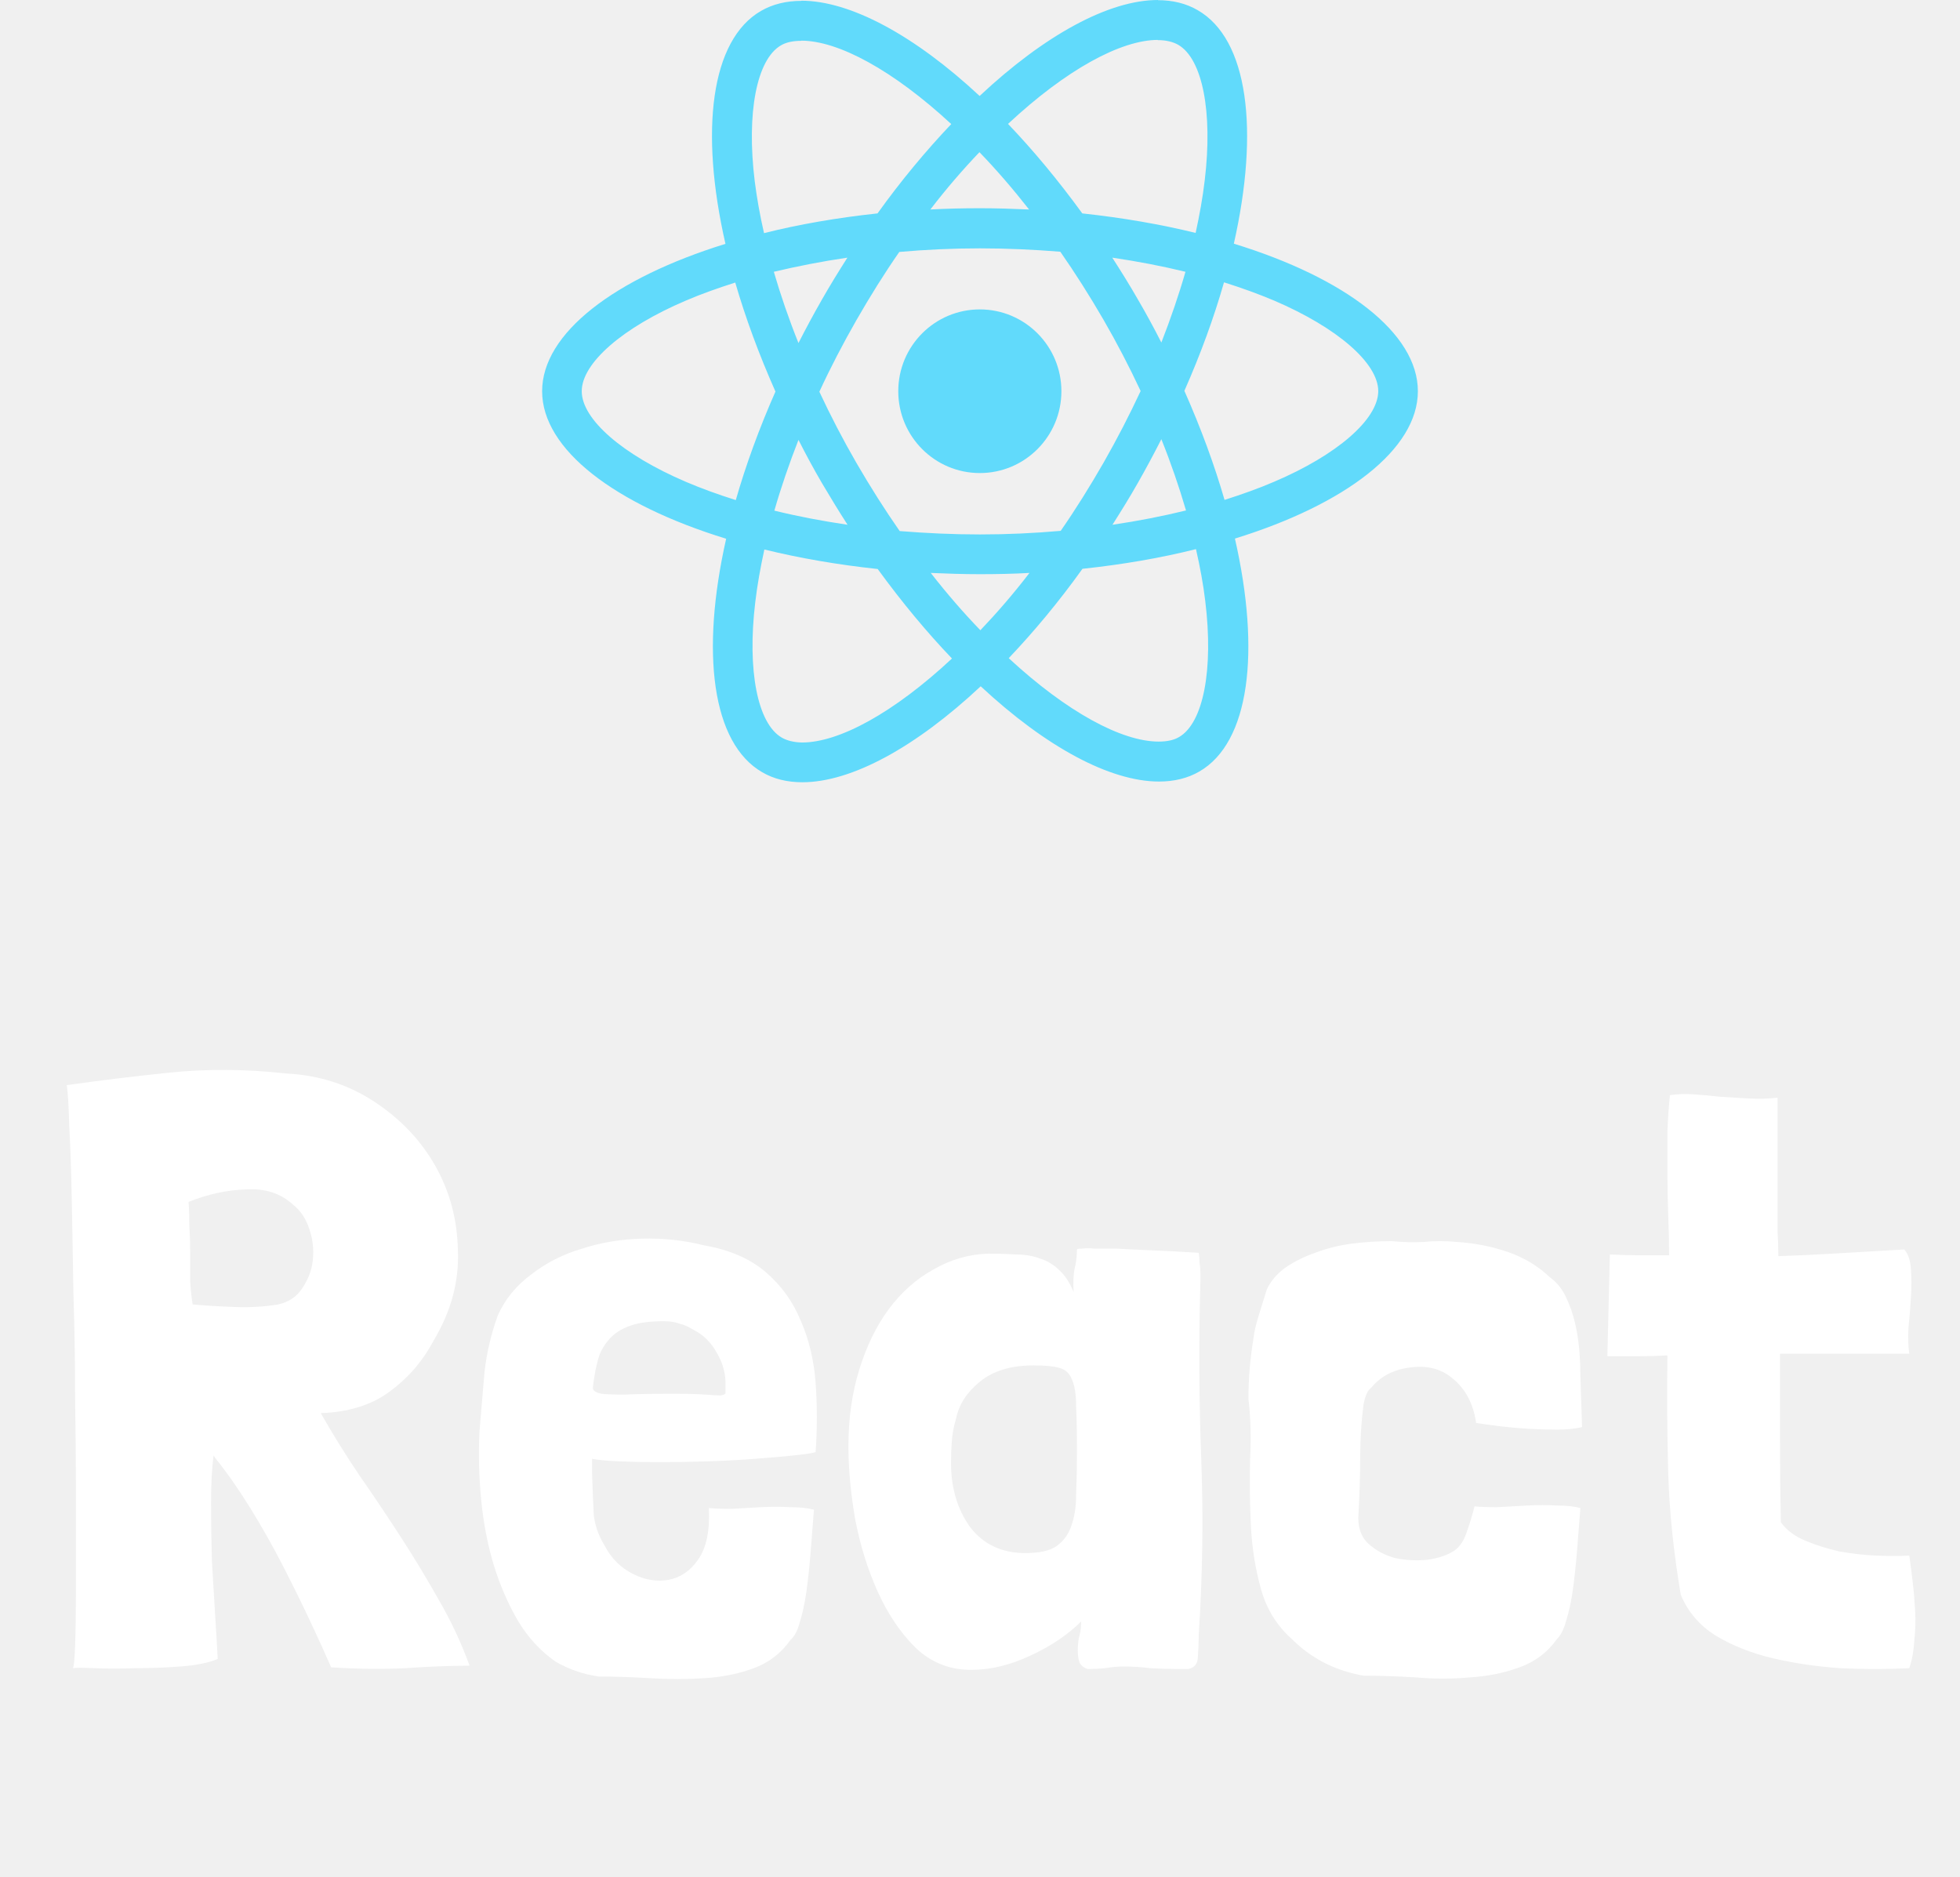
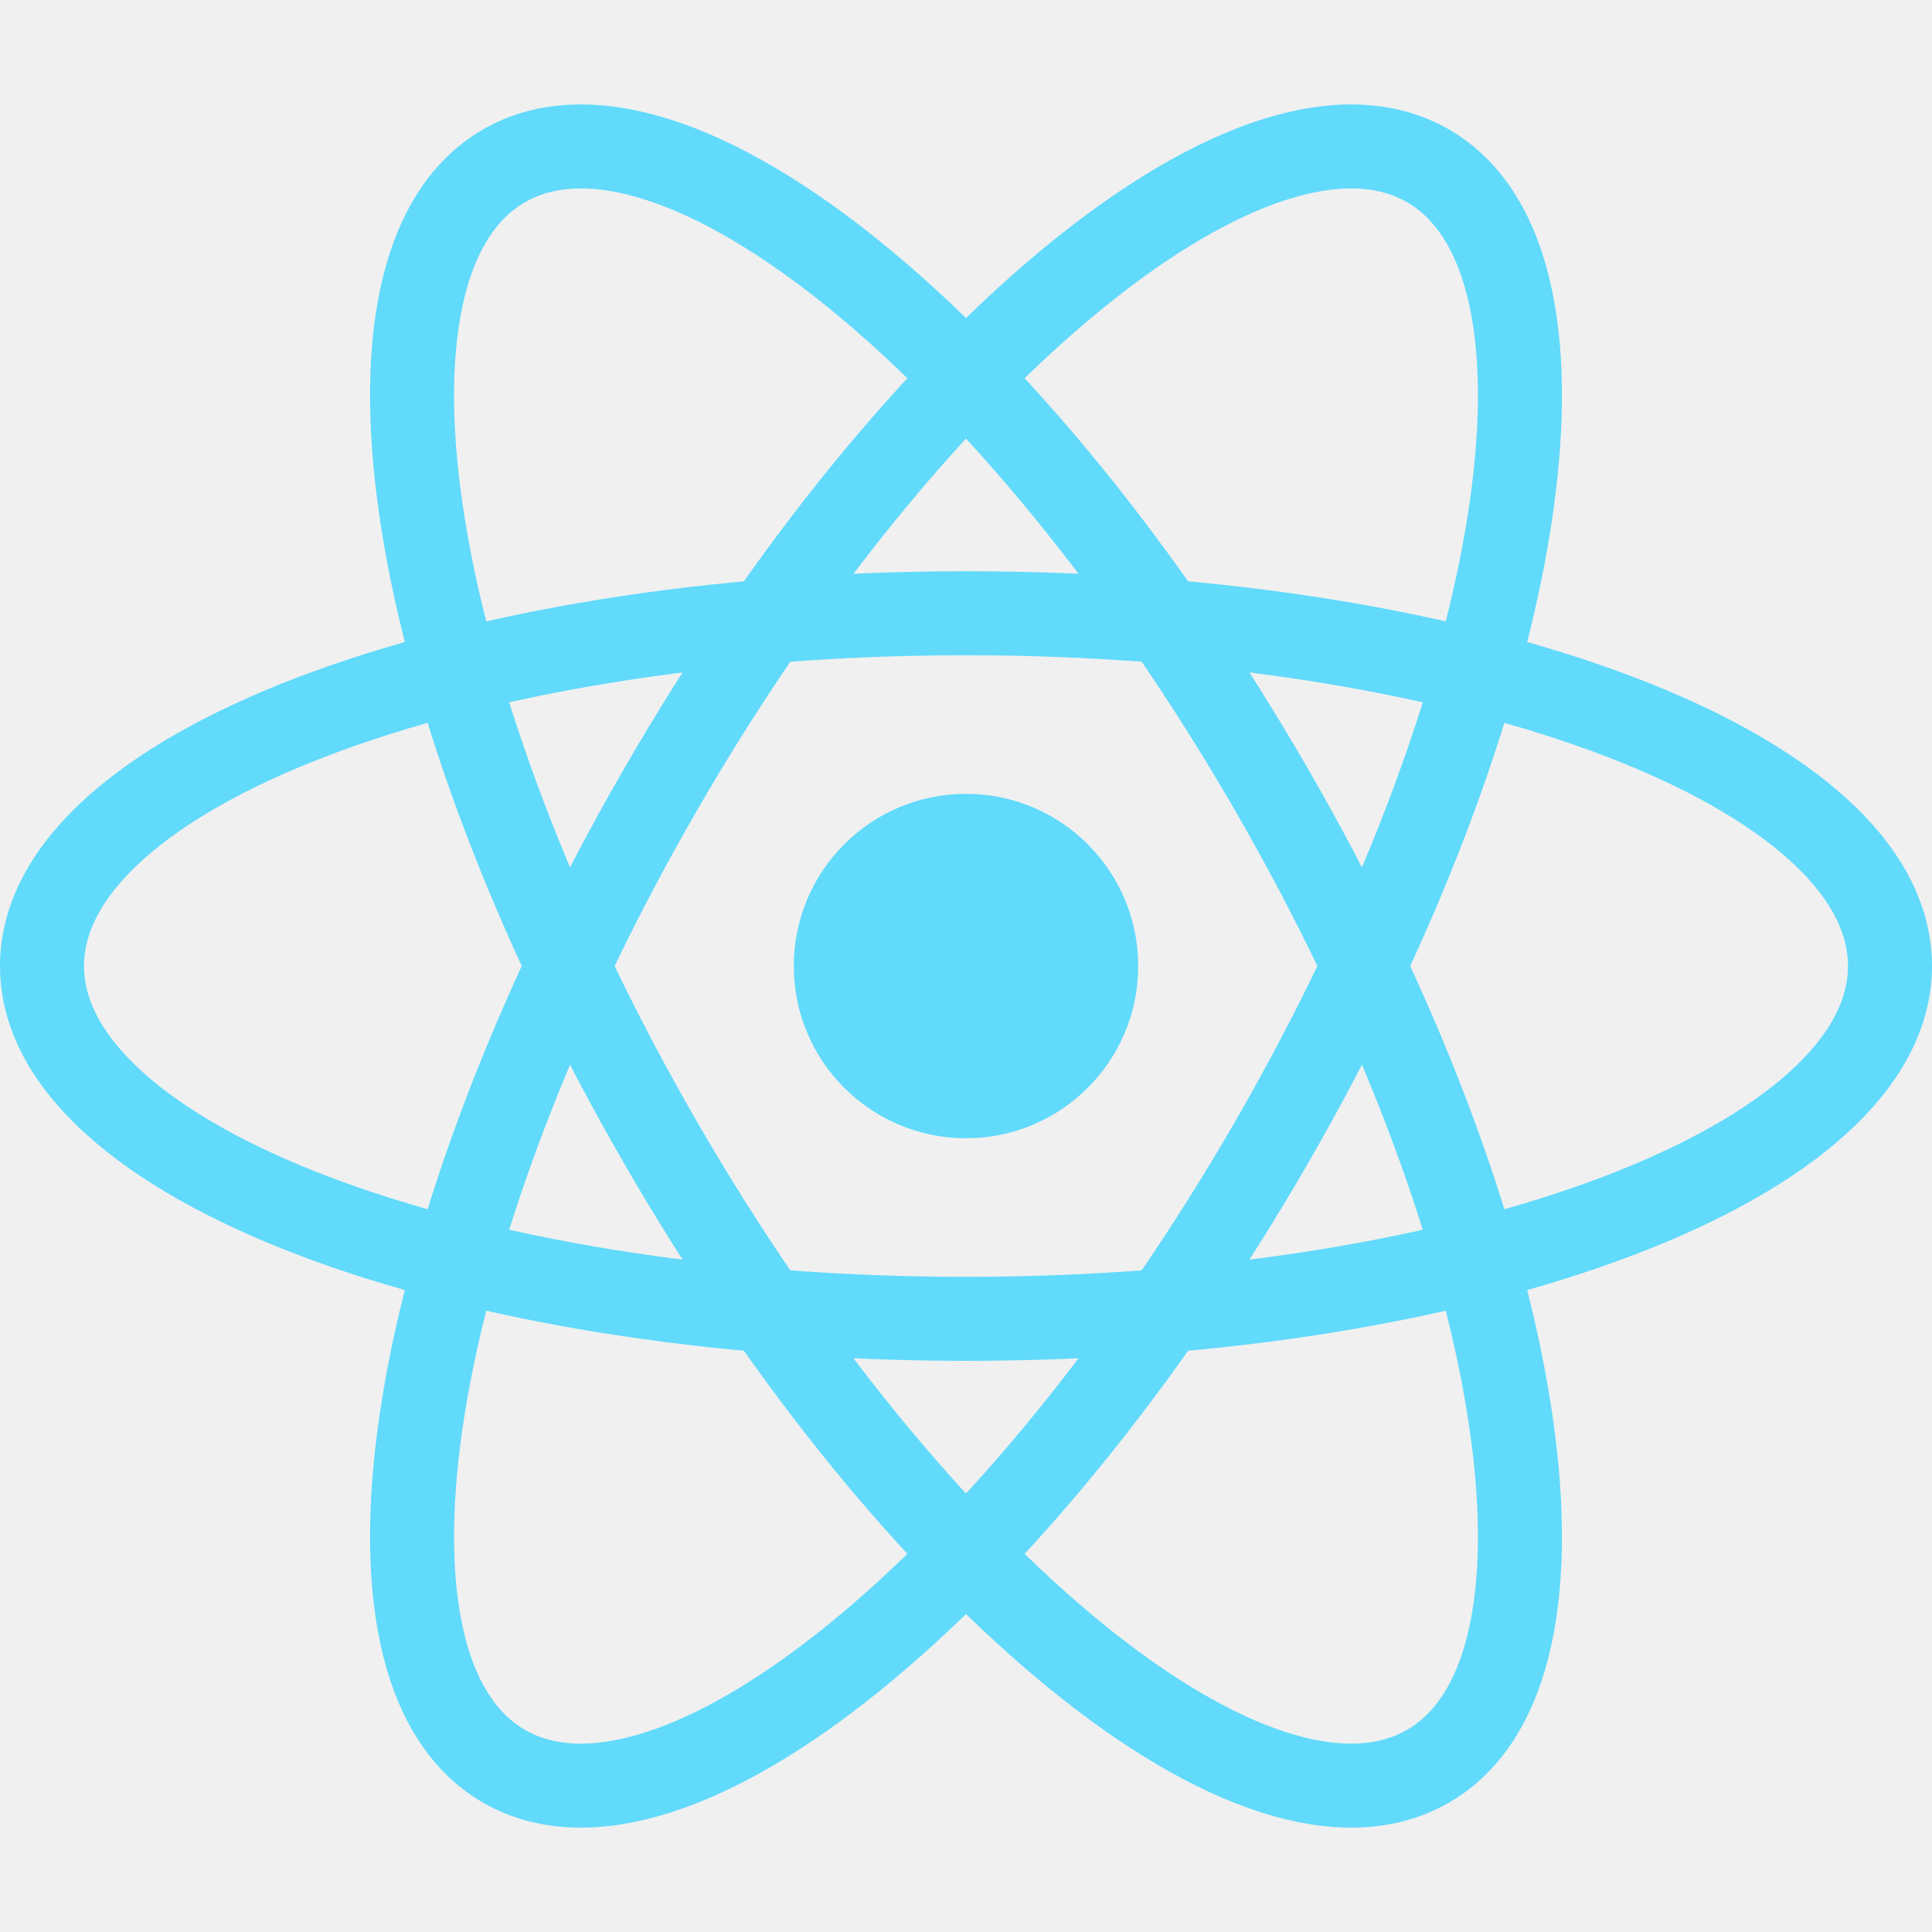
- <svg xmlns="http://www.w3.org/2000/svg" width="47" height="45" viewBox="0 0 47 45" fill="none">
-   <g clip-path="url(#clip0_114_109)">
-     <path d="M34 9.381C34 7.985 32.258 6.663 29.587 5.843C30.203 3.113 29.929 0.94 28.722 0.245C28.444 0.082 28.119 0.004 27.763 0.004V0.962C27.96 0.962 28.119 1 28.251 1.073C28.834 1.408 29.086 2.683 28.889 4.323C28.842 4.727 28.765 5.152 28.671 5.585C27.832 5.379 26.916 5.221 25.953 5.117C25.375 4.323 24.776 3.602 24.172 2.971C25.567 1.67 26.877 0.957 27.768 0.957V0C26.59 0 25.049 0.841 23.491 2.301C21.933 0.85 20.392 0.017 19.215 0.017V0.975C20.101 0.975 21.415 1.683 22.811 2.975C22.212 3.606 21.612 4.323 21.043 5.117C20.076 5.221 19.16 5.379 18.321 5.59C18.222 5.16 18.149 4.744 18.098 4.345C17.897 2.705 18.145 1.43 18.723 1.09C18.851 1.013 19.018 0.979 19.215 0.979V0.021C18.856 0.021 18.53 0.099 18.248 0.262C17.045 0.957 16.775 3.125 17.396 5.847C14.734 6.672 13 7.99 13 9.381C13 10.776 14.742 12.098 17.413 12.918C16.797 15.649 17.071 17.821 18.278 18.517C18.556 18.68 18.881 18.757 19.241 18.757C20.418 18.757 21.959 17.916 23.517 16.456C25.075 17.907 26.616 18.74 27.793 18.74C28.153 18.74 28.478 18.663 28.761 18.499C29.963 17.804 30.233 15.636 29.613 12.914C32.266 12.094 34 10.772 34 9.381ZM28.427 6.517C28.268 7.071 28.072 7.642 27.849 8.213C27.674 7.869 27.489 7.526 27.288 7.183C27.091 6.839 26.882 6.504 26.672 6.178C27.28 6.268 27.866 6.38 28.427 6.517ZM26.466 11.089C26.133 11.669 25.79 12.218 25.435 12.729C24.797 12.785 24.151 12.815 23.5 12.815C22.854 12.815 22.207 12.785 21.574 12.734C21.218 12.223 20.872 11.678 20.538 11.102C20.213 10.54 19.917 9.969 19.648 9.393C19.913 8.818 20.213 8.243 20.534 7.681C20.867 7.101 21.21 6.551 21.565 6.041C22.203 5.985 22.849 5.955 23.5 5.955C24.146 5.955 24.793 5.985 25.426 6.036C25.782 6.547 26.128 7.092 26.462 7.668C26.787 8.23 27.083 8.801 27.352 9.376C27.083 9.952 26.787 10.527 26.466 11.089ZM27.849 10.531C28.08 11.107 28.277 11.682 28.44 12.24C27.879 12.377 27.288 12.493 26.676 12.583C26.886 12.253 27.096 11.914 27.293 11.566C27.489 11.222 27.674 10.875 27.849 10.531ZM23.509 15.112C23.11 14.7 22.712 14.241 22.319 13.738C22.704 13.755 23.098 13.768 23.496 13.768C23.898 13.768 24.296 13.76 24.686 13.738C24.3 14.241 23.902 14.7 23.509 15.112ZM20.324 12.583C19.716 12.493 19.13 12.382 18.569 12.244C18.727 11.69 18.924 11.119 19.147 10.548C19.322 10.892 19.506 11.235 19.707 11.579C19.909 11.922 20.114 12.257 20.324 12.583ZM23.487 3.649C23.885 4.061 24.283 4.521 24.677 5.023C24.292 5.006 23.898 4.993 23.5 4.993C23.098 4.993 22.7 5.002 22.31 5.023C22.695 4.521 23.093 4.061 23.487 3.649ZM20.32 6.178C20.11 6.508 19.9 6.848 19.703 7.195C19.506 7.539 19.322 7.882 19.147 8.226C18.916 7.65 18.719 7.075 18.556 6.517C19.117 6.384 19.707 6.268 20.32 6.178ZM16.446 11.553C14.931 10.905 13.95 10.055 13.95 9.381C13.95 8.707 14.931 7.852 16.446 7.208C16.814 7.049 17.216 6.908 17.631 6.775C17.875 7.616 18.197 8.492 18.595 9.389C18.201 10.282 17.884 11.154 17.644 11.991C17.221 11.858 16.818 11.712 16.446 11.553ZM18.749 17.688C18.166 17.353 17.914 16.078 18.111 14.438C18.158 14.034 18.235 13.609 18.329 13.176C19.168 13.382 20.084 13.541 21.047 13.644C21.625 14.438 22.224 15.159 22.828 15.79C21.433 17.091 20.123 17.804 19.232 17.804C19.04 17.8 18.877 17.761 18.749 17.688ZM28.902 14.416C29.103 16.056 28.855 17.332 28.277 17.671C28.149 17.748 27.982 17.782 27.785 17.782C26.899 17.782 25.585 17.074 24.189 15.782C24.788 15.151 25.388 14.434 25.957 13.639C26.924 13.536 27.84 13.378 28.679 13.167C28.778 13.601 28.855 14.017 28.902 14.416ZM30.55 11.553C30.182 11.712 29.779 11.854 29.364 11.987C29.12 11.145 28.799 10.269 28.401 9.372C28.795 8.479 29.112 7.608 29.351 6.77C29.775 6.903 30.177 7.049 30.554 7.208C32.069 7.857 33.05 8.707 33.05 9.381C33.045 10.055 32.065 10.909 30.55 11.553Z" fill="#61DAFB" />
-     <path d="M23.496 11.343C24.576 11.343 25.452 10.464 25.452 9.381C25.452 8.297 24.576 7.419 23.496 7.419C22.415 7.419 21.54 8.297 21.54 9.381C21.54 10.464 22.415 11.343 23.496 11.343Z" fill="#61DAFB" />
+ <svg xmlns="http://www.w3.org/2000/svg" width="55" height="55" viewBox="-11.5 -10.232 23 20.463">
+   <circle cx="0" cy="0" r="2.05" fill="#61dafb" />
+   <g stroke="#61dafb" stroke-width="1" fill="none">
+     <ellipse rx="11" ry="4.2" />
+     <ellipse rx="11" ry="4.2" transform="rotate(60)" />
+     <ellipse rx="11" ry="4.2" transform="rotate(120)" />
  </g>
-   <path d="M10.521 38.36C10.815 38.867 11.061 39.393 11.261 39.94H11.281C10.815 39.94 10.295 39.96 9.721 40C9.148 40.027 8.561 40.02 7.961 39.98H7.941C7.808 39.673 7.641 39.307 7.441 38.88C7.241 38.453 7.021 38.007 6.781 37.54C6.541 37.073 6.281 36.613 6.001 36.16C5.721 35.707 5.441 35.307 5.161 34.96L5.121 34.9C5.081 35.207 5.061 35.587 5.061 36.04C5.061 36.48 5.068 36.94 5.081 37.42C5.108 37.887 5.135 38.333 5.161 38.76C5.188 39.187 5.208 39.527 5.221 39.78C4.995 39.873 4.695 39.933 4.321 39.96C3.961 39.987 3.601 40 3.241 40C2.881 40.013 2.555 40.013 2.261 40C1.981 39.987 1.808 39.987 1.741 40C1.768 40 1.788 39.82 1.801 39.46C1.815 39.087 1.821 38.6 1.821 38C1.821 37.4 1.821 36.713 1.821 35.94C1.821 35.153 1.815 34.347 1.801 33.52C1.801 32.68 1.788 31.853 1.761 31.04C1.748 30.213 1.735 29.46 1.721 28.78C1.708 28.087 1.688 27.5 1.661 27.02C1.648 26.527 1.628 26.193 1.601 26.02C2.348 25.913 3.168 25.813 4.061 25.72C4.955 25.627 5.888 25.633 6.861 25.74C7.648 25.78 8.355 26.007 8.981 26.42C9.608 26.833 10.095 27.347 10.441 27.96C10.788 28.573 10.968 29.253 10.981 30C11.008 30.733 10.815 31.447 10.401 32.14C10.148 32.62 9.808 33.02 9.381 33.34C8.968 33.66 8.441 33.84 7.801 33.88H7.721H7.701V33.9C7.981 34.393 8.288 34.887 8.621 35.38C8.955 35.86 9.281 36.347 9.601 36.84C9.921 37.333 10.228 37.84 10.521 38.36ZM5.901 28.52C5.448 28.533 4.988 28.633 4.521 28.82C4.535 28.993 4.541 29.193 4.541 29.42C4.555 29.633 4.561 29.853 4.561 30.08C4.561 30.307 4.561 30.527 4.561 30.74C4.575 30.953 4.595 31.133 4.621 31.28H4.641C4.948 31.307 5.281 31.327 5.641 31.34C6.001 31.353 6.341 31.333 6.661 31.28C6.915 31.227 7.108 31.1 7.241 30.9C7.388 30.687 7.475 30.46 7.501 30.22C7.528 29.967 7.501 29.72 7.421 29.48C7.341 29.227 7.208 29.027 7.021 28.88C6.728 28.613 6.355 28.493 5.901 28.52ZM14.838 35.04C14.545 35.027 14.332 35.007 14.198 34.98V35.34C14.211 35.74 14.225 36.067 14.238 36.32C14.265 36.573 14.351 36.82 14.498 37.06C14.658 37.367 14.885 37.593 15.178 37.74C15.472 37.887 15.758 37.933 16.038 37.88C16.318 37.827 16.552 37.667 16.738 37.4C16.938 37.12 17.025 36.707 16.998 36.16C17.131 36.173 17.311 36.18 17.538 36.18C17.765 36.167 17.998 36.153 18.238 36.14C18.491 36.127 18.732 36.127 18.958 36.14C19.185 36.14 19.372 36.16 19.518 36.2C19.491 36.547 19.465 36.887 19.438 37.22C19.412 37.553 19.378 37.867 19.338 38.16C19.298 38.44 19.245 38.687 19.178 38.9C19.125 39.1 19.052 39.24 18.958 39.32C18.732 39.64 18.438 39.867 18.078 40C17.718 40.133 17.325 40.213 16.898 40.24C16.471 40.267 16.032 40.267 15.578 40.24C15.138 40.213 14.732 40.2 14.358 40.2C13.985 40.147 13.638 40.027 13.318 39.84C12.958 39.587 12.658 39.26 12.418 38.86C12.178 38.447 11.985 38 11.838 37.52C11.691 37.027 11.591 36.507 11.538 35.96C11.485 35.413 11.472 34.867 11.498 34.32C11.538 33.827 11.578 33.353 11.618 32.9C11.671 32.433 11.778 31.98 11.938 31.54C12.111 31.153 12.378 30.827 12.738 30.56C13.098 30.28 13.505 30.073 13.958 29.94C14.412 29.793 14.892 29.713 15.398 29.7C15.905 29.687 16.398 29.74 16.878 29.86C17.491 29.967 17.985 30.18 18.358 30.5C18.732 30.82 19.012 31.207 19.198 31.66C19.398 32.113 19.518 32.613 19.558 33.16C19.598 33.707 19.598 34.26 19.558 34.82C19.465 34.847 19.285 34.873 19.018 34.9C18.765 34.927 18.458 34.953 18.098 34.98C17.752 35.007 17.378 35.027 16.978 35.04C16.578 35.053 16.192 35.06 15.818 35.06C15.458 35.06 15.132 35.053 14.838 35.04ZM17.178 32.42C17.045 32.18 16.858 32 16.618 31.88C16.512 31.813 16.405 31.767 16.298 31.74C16.192 31.7 16.065 31.68 15.918 31.68C15.598 31.68 15.338 31.713 15.138 31.78C14.938 31.847 14.778 31.94 14.658 32.06C14.538 32.18 14.445 32.32 14.378 32.48C14.325 32.64 14.285 32.807 14.258 32.98C14.232 33.127 14.218 33.233 14.218 33.3C14.232 33.353 14.298 33.393 14.418 33.42C14.538 33.433 14.725 33.44 14.978 33.44C15.245 33.427 15.632 33.42 16.138 33.42C16.485 33.42 16.745 33.427 16.918 33.44C17.091 33.453 17.212 33.46 17.278 33.46C17.358 33.447 17.398 33.427 17.398 33.4C17.398 33.36 17.398 33.287 17.398 33.18C17.398 32.913 17.325 32.66 17.178 32.42ZM27.605 29.98C27.938 29.993 28.318 30.013 28.745 30.04C28.758 30.12 28.765 30.2 28.765 30.28C28.778 30.36 28.785 30.44 28.785 30.52V30.72C28.745 32.16 28.752 33.58 28.805 34.98C28.858 36.367 28.838 37.773 28.745 39.2C28.745 39.373 28.738 39.547 28.725 39.72C28.725 39.893 28.645 39.993 28.485 40.02H28.245C28.032 40.02 27.811 40.013 27.585 40C27.372 39.973 27.158 39.96 26.945 39.96C26.798 39.96 26.651 39.973 26.505 40C26.372 40.013 26.232 40.02 26.085 40.02C25.991 39.993 25.925 39.94 25.885 39.86C25.858 39.78 25.845 39.687 25.845 39.58C25.845 39.433 25.858 39.313 25.885 39.22C25.912 39.127 25.925 39.013 25.925 38.88C25.605 39.2 25.198 39.473 24.705 39.7C24.225 39.927 23.752 40.04 23.285 40.04C22.765 40.04 22.318 39.86 21.945 39.5C21.585 39.14 21.285 38.693 21.045 38.16C20.805 37.627 20.625 37.047 20.505 36.42C20.398 35.793 20.345 35.213 20.345 34.68C20.345 34.013 20.431 33.4 20.605 32.84C20.778 32.28 21.012 31.8 21.305 31.4C21.611 30.987 21.971 30.667 22.385 30.44C22.798 30.2 23.238 30.073 23.705 30.06C23.945 30.06 24.165 30.067 24.365 30.08C24.578 30.08 24.771 30.113 24.945 30.18C25.118 30.233 25.271 30.327 25.405 30.46C25.538 30.58 25.651 30.753 25.745 30.98C25.732 30.767 25.738 30.587 25.765 30.44C25.805 30.28 25.825 30.12 25.825 29.96C25.825 29.947 25.865 29.94 25.945 29.94C26.038 29.927 26.138 29.927 26.245 29.94C26.352 29.94 26.458 29.94 26.565 29.94C26.672 29.94 26.745 29.94 26.785 29.94C27.012 29.953 27.285 29.967 27.605 29.98ZM23.485 33.14C23.178 33.393 22.991 33.687 22.925 34.02C22.872 34.193 22.838 34.373 22.825 34.56C22.811 34.733 22.805 34.907 22.805 35.08C22.805 35.68 22.958 36.193 23.265 36.62C23.585 37.033 24.025 37.24 24.585 37.24C24.918 37.24 25.165 37.187 25.325 37.08C25.498 36.96 25.618 36.8 25.685 36.6C25.765 36.387 25.805 36.133 25.805 35.84C25.818 35.533 25.825 35.193 25.825 34.82C25.825 34.353 25.818 33.987 25.805 33.72C25.805 33.44 25.771 33.227 25.705 33.08C25.651 32.933 25.552 32.84 25.405 32.8C25.271 32.76 25.065 32.74 24.785 32.74C24.238 32.74 23.805 32.873 23.485 33.14ZM37.337 36.1C37.563 36.1 37.75 36.12 37.897 36.16C37.87 36.507 37.843 36.847 37.817 37.18C37.79 37.513 37.757 37.827 37.717 38.12C37.677 38.4 37.623 38.647 37.557 38.86C37.503 39.06 37.43 39.207 37.337 39.3C37.11 39.62 36.81 39.847 36.437 39.98C36.077 40.113 35.683 40.193 35.257 40.22C34.83 40.26 34.39 40.26 33.937 40.22C33.483 40.193 33.07 40.18 32.697 40.18C32.017 40.06 31.443 39.767 30.977 39.3C30.617 38.98 30.37 38.58 30.237 38.1C30.103 37.62 30.023 37.12 29.997 36.6C29.97 36.067 29.963 35.533 29.977 35C30.003 34.467 29.99 33.98 29.937 33.54C29.937 33.06 29.977 32.58 30.057 32.1C30.07 31.953 30.117 31.753 30.197 31.5C30.277 31.247 30.337 31.053 30.377 30.92C30.47 30.72 30.617 30.547 30.817 30.4C31.03 30.253 31.27 30.133 31.537 30.04C31.817 29.933 32.11 29.86 32.417 29.82C32.737 29.78 33.057 29.76 33.377 29.76C33.643 29.787 33.897 29.793 34.137 29.78C34.39 29.753 34.657 29.753 34.937 29.78C35.363 29.807 35.77 29.887 36.157 30.02C36.543 30.153 36.877 30.353 37.157 30.62C37.343 30.753 37.483 30.933 37.577 31.16C37.683 31.387 37.763 31.653 37.817 31.96C37.87 32.267 37.897 32.613 37.897 33C37.91 33.373 37.923 33.78 37.937 34.22C37.763 34.26 37.563 34.28 37.337 34.28C37.123 34.28 36.897 34.273 36.657 34.26C36.43 34.247 36.203 34.227 35.977 34.2C35.763 34.173 35.57 34.147 35.397 34.12C35.33 33.653 35.137 33.293 34.817 33.04C34.497 32.773 34.077 32.707 33.557 32.84C33.277 32.92 33.05 33.067 32.877 33.28C32.797 33.333 32.737 33.467 32.697 33.68C32.643 34.093 32.617 34.513 32.617 34.94C32.617 35.367 32.603 35.813 32.577 36.28C32.55 36.587 32.623 36.827 32.797 37C32.983 37.173 33.203 37.293 33.457 37.36C33.71 37.413 33.97 37.427 34.237 37.4C34.503 37.36 34.717 37.287 34.877 37.18C35.01 37.087 35.11 36.933 35.177 36.72C35.257 36.493 35.317 36.293 35.357 36.12C35.49 36.133 35.67 36.14 35.897 36.14C36.123 36.127 36.363 36.113 36.617 36.1C36.87 36.087 37.11 36.087 37.337 36.1ZM41.944 26.34C42.171 26.353 42.398 26.347 42.624 26.32V29C42.624 29.173 42.624 29.353 42.624 29.54C42.638 29.727 42.644 29.92 42.644 30.12C43.058 30.107 43.491 30.087 43.944 30.06C44.411 30.033 44.984 30 45.664 29.96C45.758 30.067 45.811 30.227 45.824 30.44C45.838 30.64 45.838 30.86 45.824 31.1C45.811 31.34 45.791 31.587 45.764 31.84C45.751 32.08 45.758 32.287 45.784 32.46H42.684C42.684 33.18 42.684 33.887 42.684 34.58C42.684 35.26 42.691 35.9 42.704 36.5C42.838 36.687 43.031 36.833 43.284 36.94C43.538 37.047 43.811 37.133 44.104 37.2C44.398 37.253 44.691 37.287 44.984 37.3C45.291 37.313 45.558 37.313 45.784 37.3C45.811 37.487 45.838 37.693 45.864 37.92C45.891 38.147 45.911 38.38 45.924 38.62C45.938 38.86 45.931 39.1 45.904 39.34C45.891 39.58 45.851 39.8 45.784 40C45.251 40.027 44.698 40.027 44.124 40C43.551 39.96 43.011 39.88 42.504 39.76C41.998 39.64 41.544 39.46 41.144 39.22C40.758 38.98 40.478 38.653 40.304 38.24C40.131 37.213 40.031 36.247 40.004 35.34C39.978 34.42 39.971 33.473 39.984 32.5C39.771 32.513 39.544 32.52 39.304 32.52C39.078 32.52 38.824 32.52 38.544 32.52L38.604 30.08C38.871 30.093 39.118 30.1 39.344 30.1C39.584 30.1 39.811 30.1 40.024 30.1C40.024 29.807 40.018 29.493 40.004 29.16C39.991 28.813 39.984 28.467 39.984 28.12C39.984 27.773 39.984 27.44 39.984 27.12C39.998 26.8 40.018 26.513 40.044 26.26C40.218 26.233 40.404 26.227 40.604 26.24C40.818 26.253 41.038 26.273 41.264 26.3C41.491 26.313 41.718 26.327 41.944 26.34Z" fill="white" />
-   <defs>
-     <clipPath id="clip0_114_109">
-       <rect width="21" height="19" fill="white" transform="translate(13)" />
-     </clipPath>
-   </defs>
</svg>
